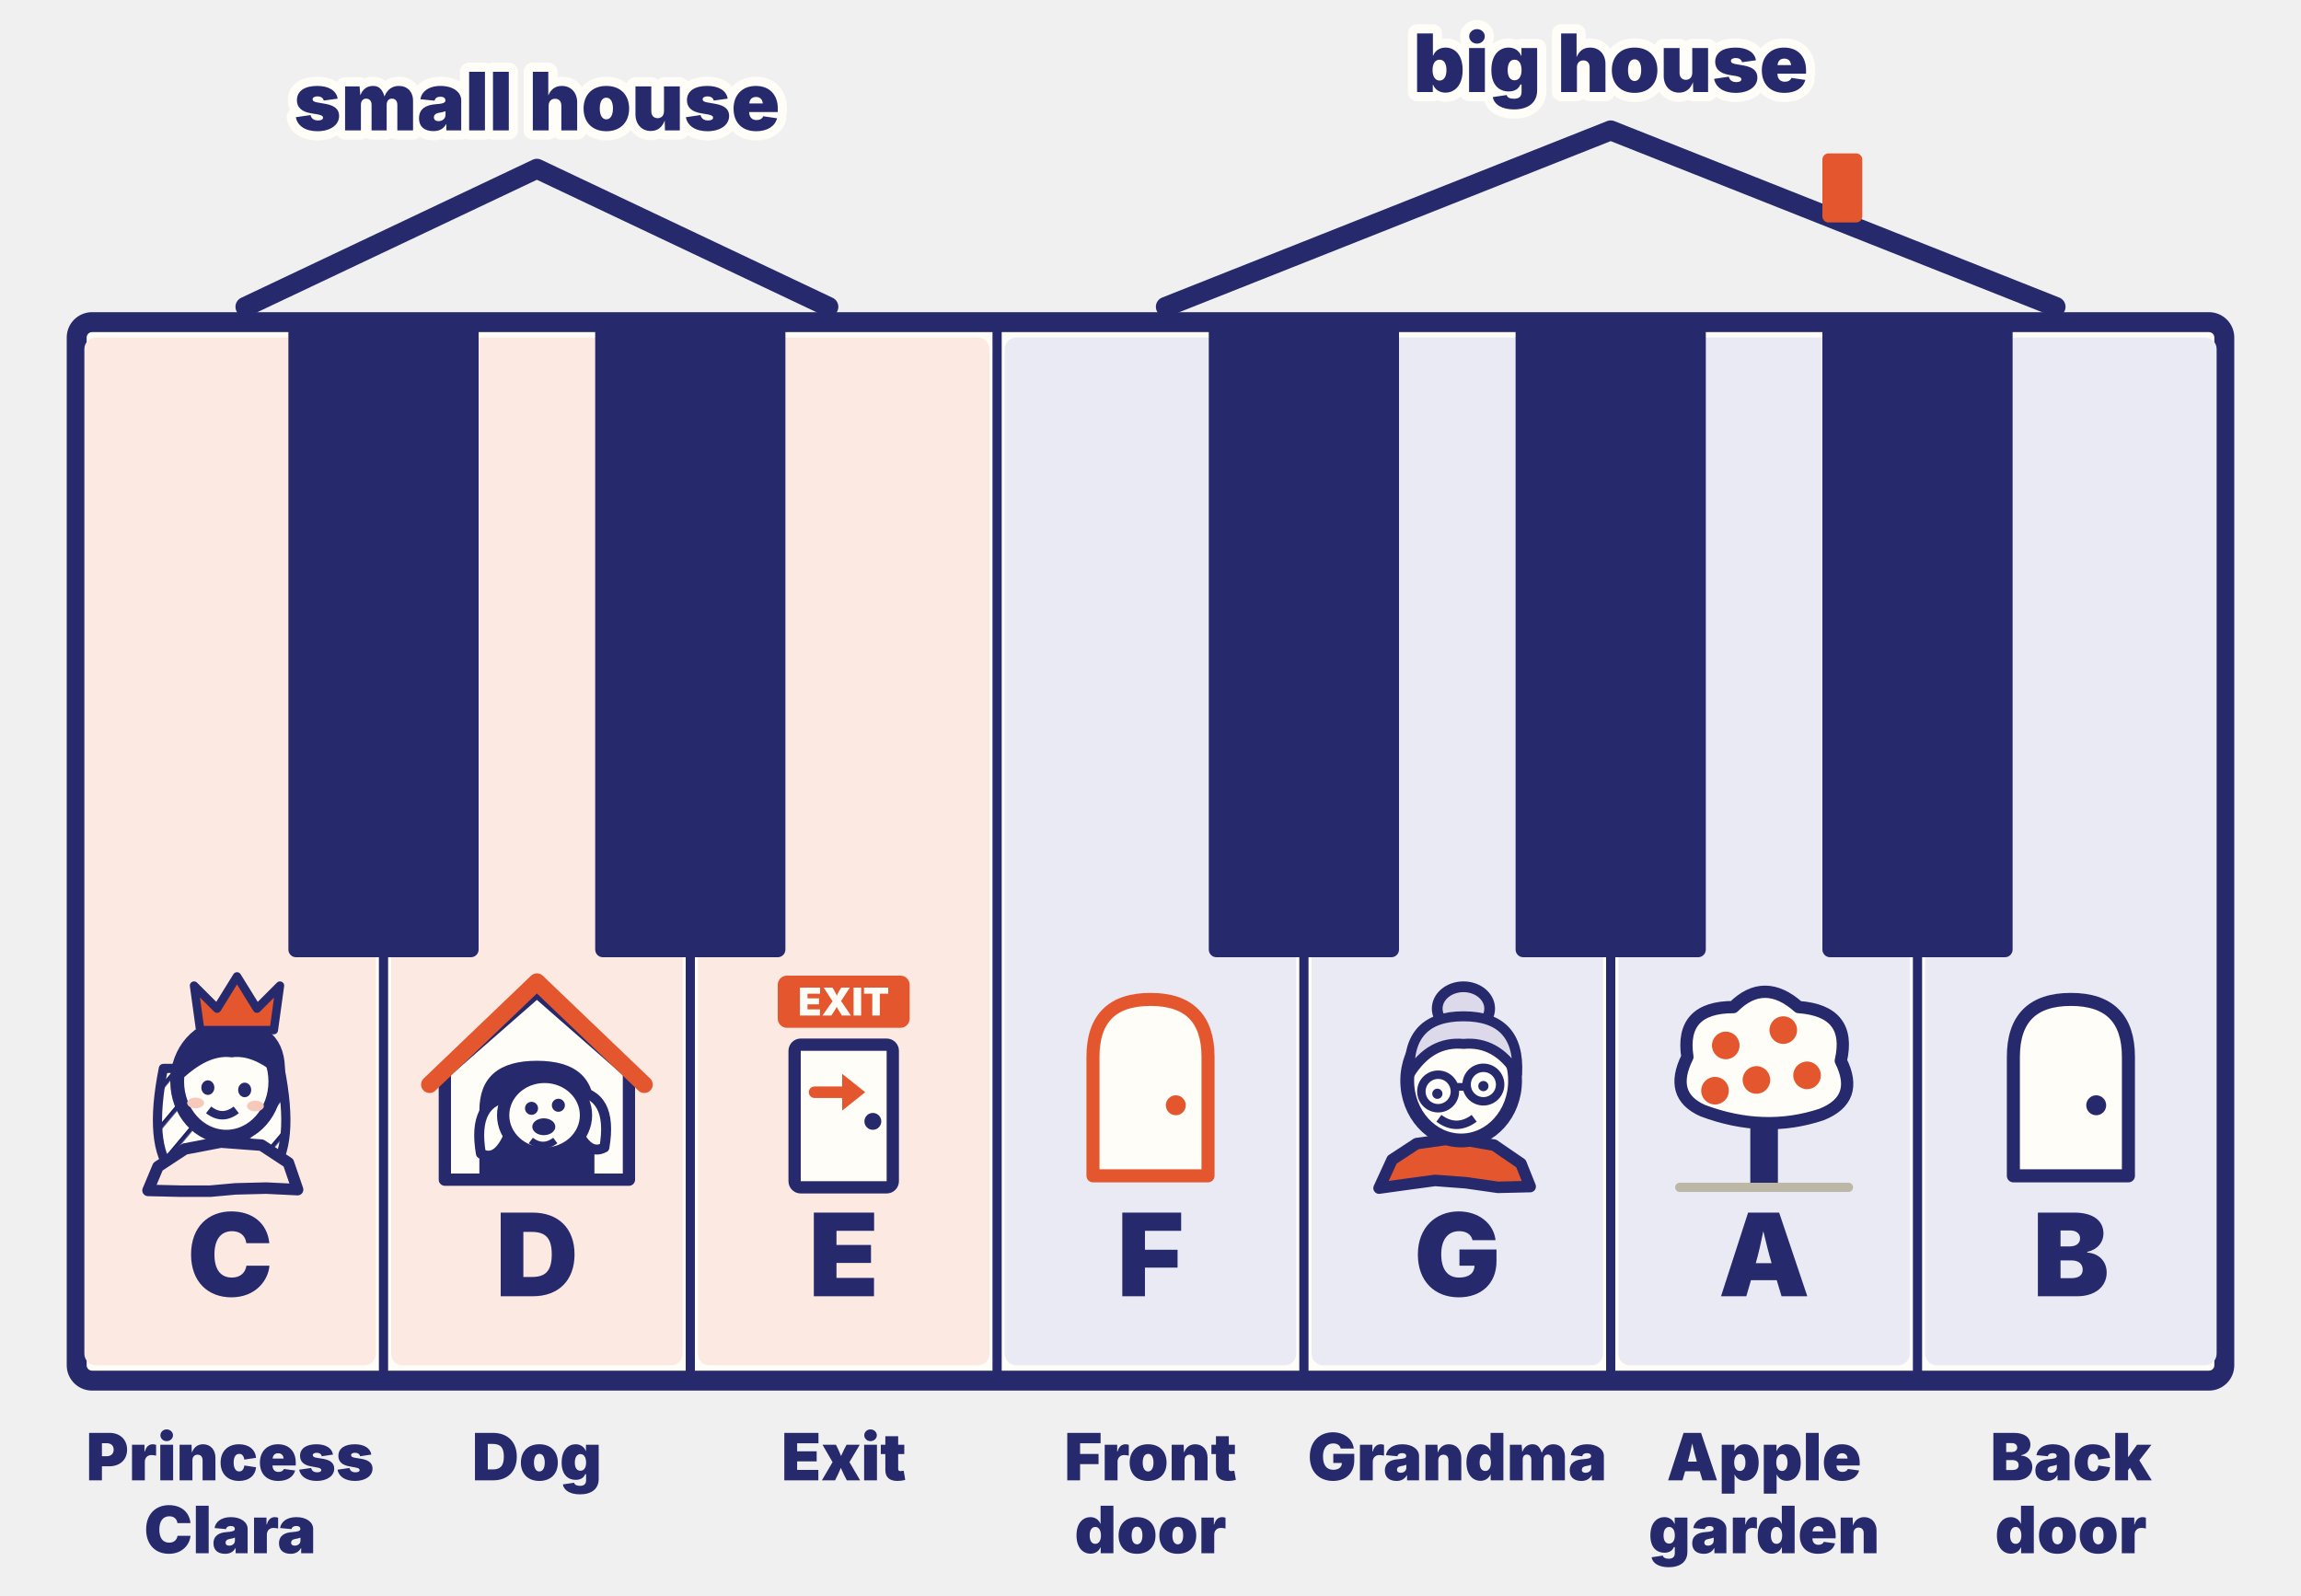
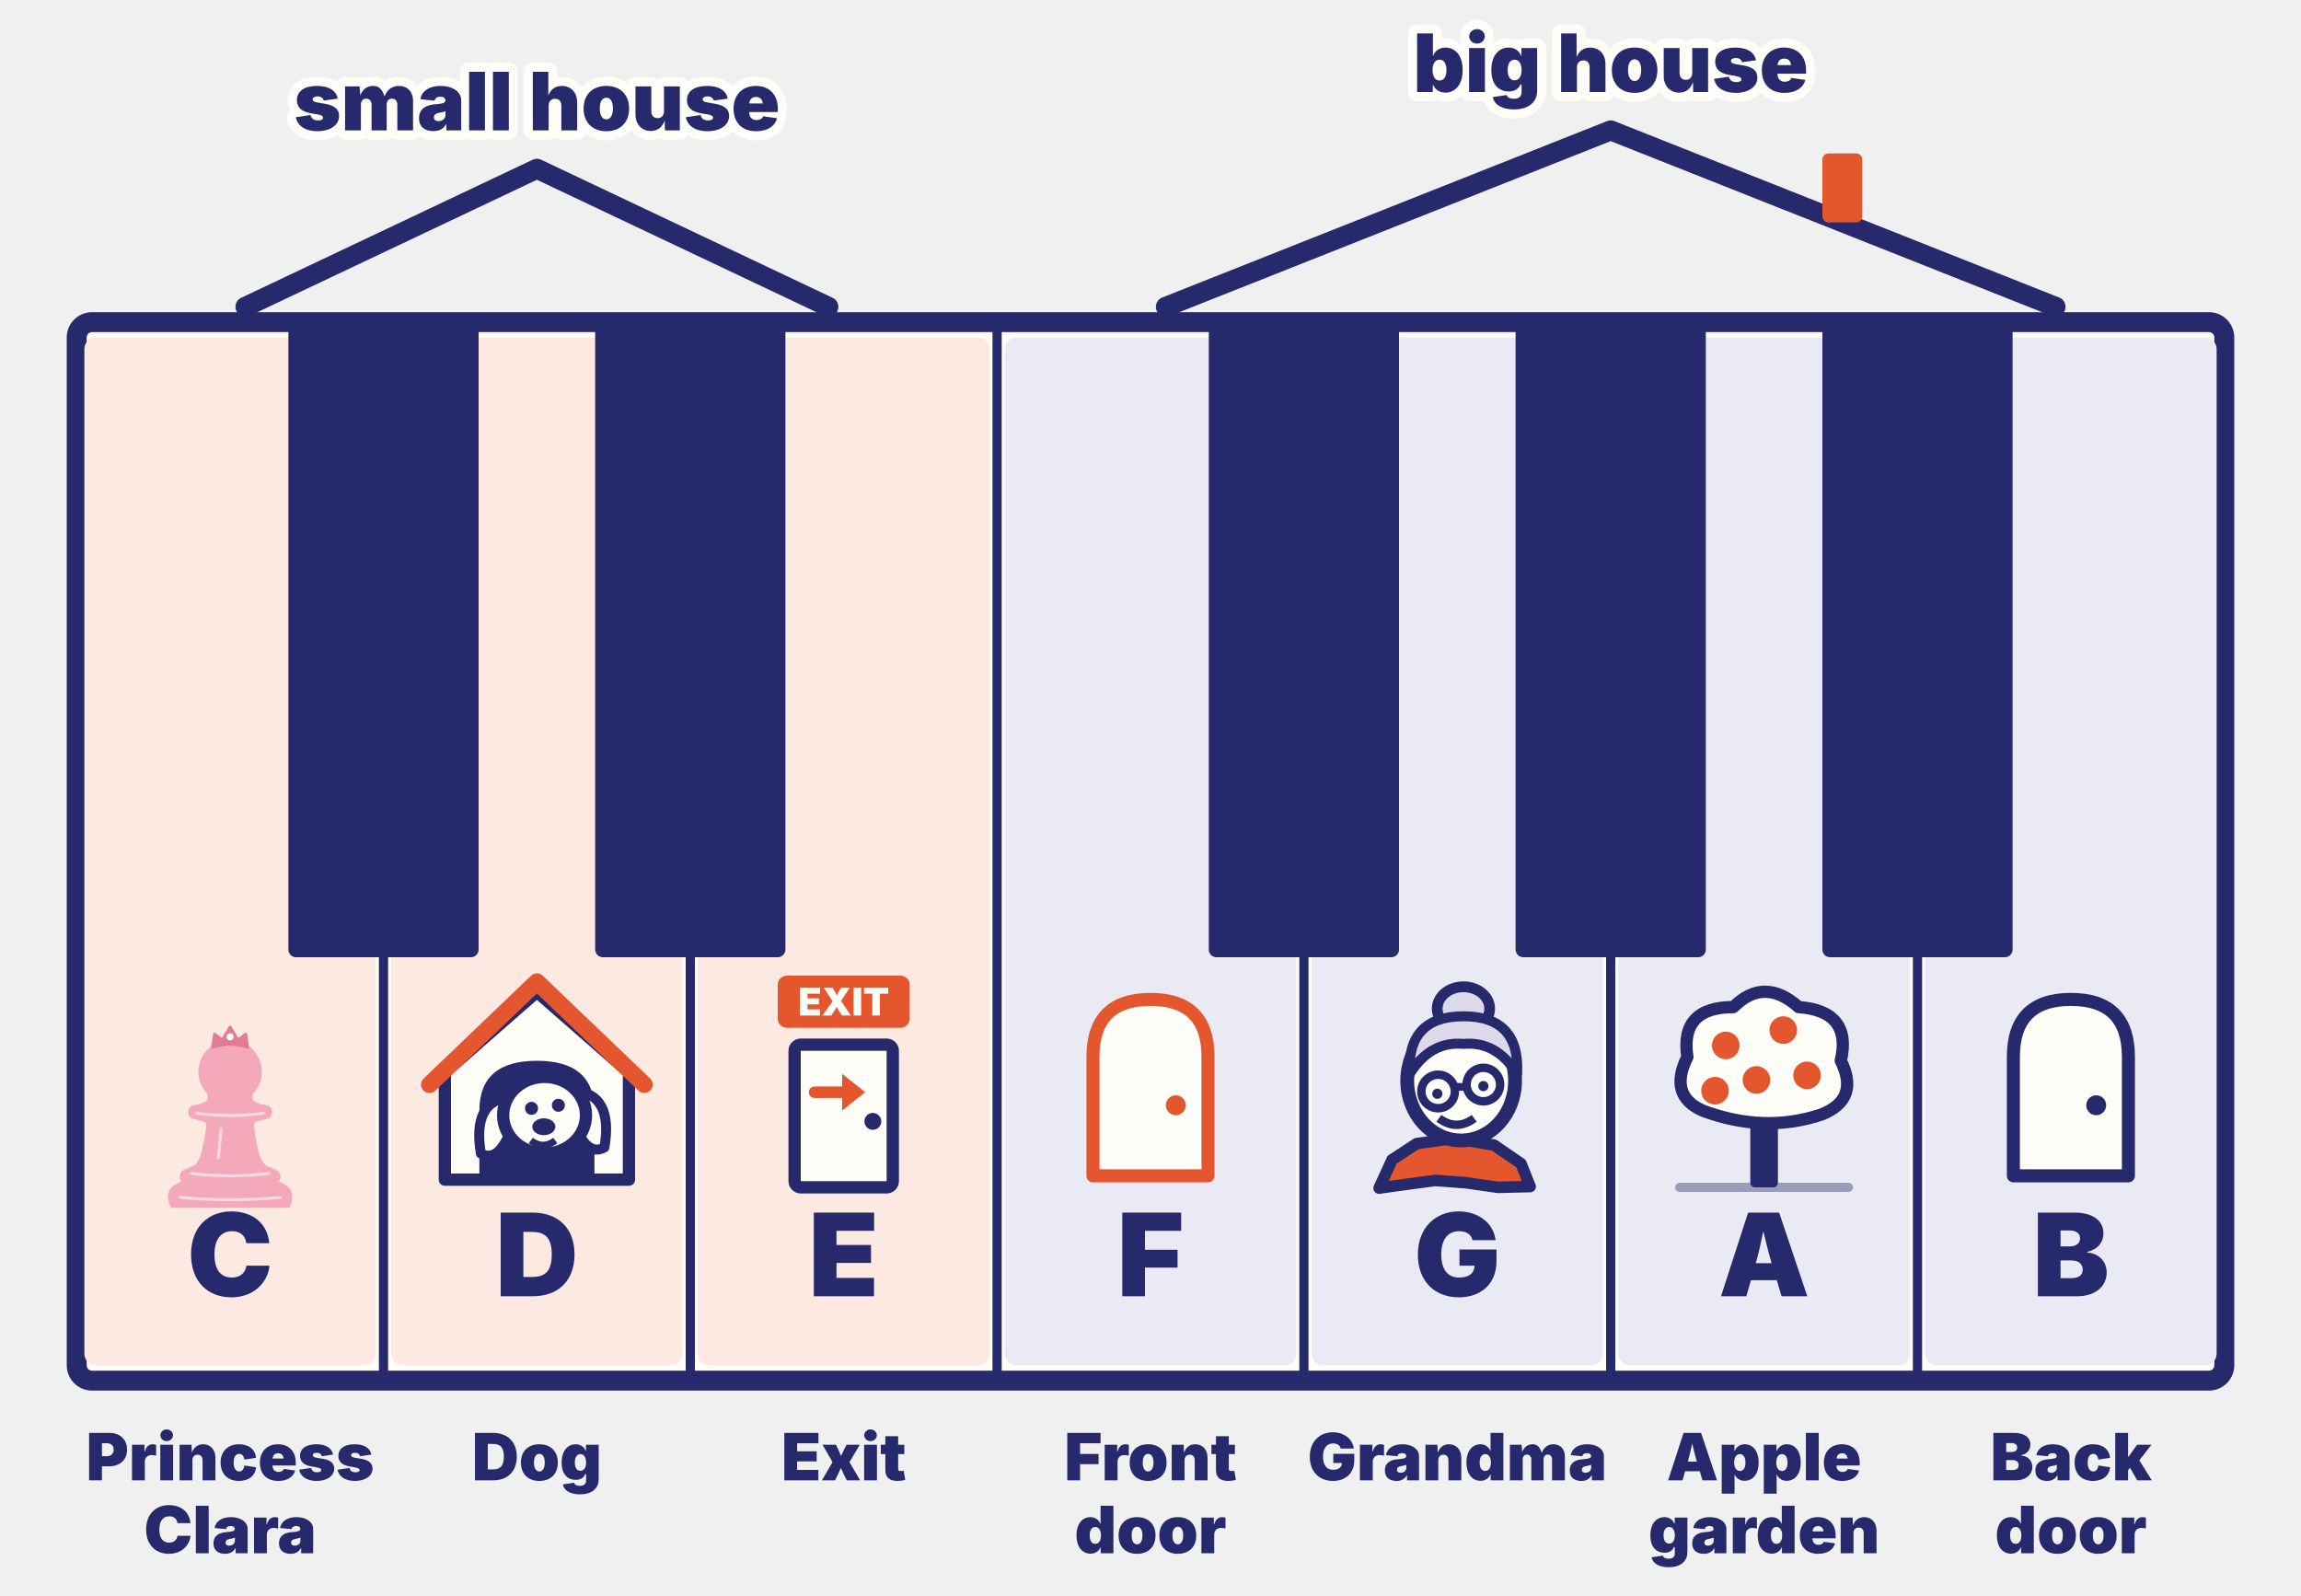
<svg xmlns="http://www.w3.org/2000/svg" viewBox="0 -4 300 208" width="600" height="416">
  <defs>
    <pattern id="penh5" width="3.2" height="3.2" patternUnits="userSpaceOnUse" patternTransform="rotate(40)">
      <rect width="3.2" height="3.2" fill="#fffdf7" />
      <line x1="0" y1="0" x2="0" y2="3.2" stroke="#26296b" stroke-width="1.15" />
    </pattern>
  </defs>
  <rect x="10" y="38" width="280" height="138" rx="2" fill="#fffdf7" stroke="#26296b" stroke-width="2.6" />
  <rect x="11" y="40" width="38" height="134" rx="1.5" fill="#fbe9e2" />
  <rect x="51" y="40" width="38" height="134" rx="1.5" fill="#fbe9e2" />
  <rect x="91" y="40" width="38" height="134" rx="1.5" fill="#fbe9e2" />
  <rect x="131" y="40" width="38" height="134" rx="1.5" fill="#e9eaf4" />
  <rect x="171" y="40" width="38" height="134" rx="1.5" fill="#e9eaf4" />
  <rect x="211" y="40" width="38" height="134" rx="1.5" fill="#e9eaf4" />
  <rect x="251" y="40" width="38" height="134" rx="1.5" fill="#e9eaf4" />
  <line x1="50" y1="38" x2="50" y2="176" fill="none" stroke="#26296b" stroke-width="1.2" stroke-linecap="round" />
  <line x1="90" y1="38" x2="90" y2="176" fill="none" stroke="#26296b" stroke-width="1.2" stroke-linecap="round" />
  <line x1="130" y1="38" x2="130" y2="176" fill="none" stroke="#26296b" stroke-width="1.2" stroke-linecap="round" />
  <line x1="170" y1="38" x2="170" y2="176" fill="none" stroke="#26296b" stroke-width="1.2" stroke-linecap="round" />
  <line x1="210" y1="38" x2="210" y2="176" fill="none" stroke="#26296b" stroke-width="1.2" stroke-linecap="round" />
  <line x1="250" y1="38" x2="250" y2="176" fill="none" stroke="#26296b" stroke-width="1.2" stroke-linecap="round" />
  <rect x="37.6" y="38" width="24.8" height="82.8" rx="1" fill="#26296b" />
  <rect x="77.6" y="38" width="24.8" height="82.8" rx="1" fill="#26296b" />
  <rect x="157.6" y="38" width="24.8" height="82.8" rx="1" fill="#26296b" />
  <rect x="197.6" y="38" width="24.8" height="82.8" rx="1" fill="#26296b" />
  <rect x="237.6" y="38" width="24.8" height="82.8" rx="1" fill="#26296b" />
  <text x="30" y="165" text-anchor="middle" font-size="15" font-weight="900" fill="#26296b" font-family="Inter,sans-serif">C</text>
  <text x="70" y="165" text-anchor="middle" font-size="15" font-weight="900" fill="#26296b" font-family="Inter,sans-serif">D</text>
  <text x="110" y="165" text-anchor="middle" font-size="15" font-weight="900" fill="#26296b" font-family="Inter,sans-serif">E</text>
  <text x="150" y="165" text-anchor="middle" font-size="15" font-weight="900" fill="#26296b" font-family="Inter,sans-serif">F</text>
  <text x="190" y="165" text-anchor="middle" font-size="15" font-weight="900" fill="#26296b" font-family="Inter,sans-serif">G</text>
  <text x="230" y="165" text-anchor="middle" font-size="15" font-weight="900" fill="#26296b" font-family="Inter,sans-serif">A</text>
  <text x="270" y="165" text-anchor="middle" font-size="15" font-weight="900" fill="#26296b" font-family="Inter,sans-serif">B</text>
  <polyline points="32,36 70,18 108,36" fill="none" stroke="#26296b" stroke-width="2.6" stroke-linecap="round" stroke-linejoin="round" />
  <text x="70" y="13" text-anchor="middle" font-size="10.5" font-weight="900" fill="#26296b" font-family="Inter,sans-serif" stroke="#fffdf7" stroke-width="2.4" stroke-linejoin="round" paint-order="stroke">small house</text>
  <polyline points="152,36 210,13 268,36" fill="none" stroke="#26296b" stroke-width="2.6" stroke-linecap="round" stroke-linejoin="round" />
  <rect x="237.6" y="16" width="5.2" height="9" rx="0.8" fill="#e4572e" />
  <text x="210" y="8" text-anchor="middle" font-size="10.5" font-weight="900" fill="#26296b" font-family="Inter,sans-serif" stroke="#fffdf7" stroke-width="2.4" stroke-linejoin="round" paint-order="stroke">big house</text>
-   <g transform="translate(-1.1 -0.5)">
-     <path d="M22.4,135.8 Q20.4,145.8 23.6,149.4 L36.4,149.4 Q39.6,145.8 37.6,135.8 Z" fill="url(#penh5)" stroke="#26296b" stroke-width="1.2" stroke-linejoin="round" />
-   </g>
-   <path d="M19.3 151.2L20.6 148.1L24.1 145.8L28.8 144.9L34.1 145.3L37.6 147.6L38.8 151.1L34.7 150.9L30.7 151L27.4 151.3L23.6 151.3Z" fill="#fbe9e2" stroke="#26296b" stroke-width="1.5" stroke-linejoin="round" />
-   <g transform="translate(-0.5 -0.2)">
-     <ellipse cx="30" cy="137.2" rx="6.4" ry="7.2" fill="#fffdf7" stroke="#26296b" stroke-width="1.8" />
-   </g>
-   <g transform="translate(0.2 -0.1)">
-     <path d="M23.6,136 Q23.4,129.8 30,129.8 Q36.6,129.8 36.4,136 Q33,133 30,133.4 Q27,133 23.6,136 Z" fill="#26296b" stroke="#26296b" stroke-width="1.1" stroke-linejoin="round" />
-   </g>
-   <g transform="translate(0.9 -0.3)">
-     <path d="M25.2,130.6 L24.4,124.8 L27.4,127.8 L30,123.6 L32.6,127.8 L35.6,124.8 L34.8,130.6 Z" fill="#e4572e" stroke="#26296b" stroke-width="1.1" stroke-linejoin="round" />
-   </g>
-   <g transform="translate(-0.5 -0.4)">
-     <ellipse cx="27.6" cy="138.2" rx="0.85" ry="0.95" fill="#26296b" />
-   </g>
-   <g transform="translate(-0.5 -0.1)">
-     <ellipse cx="32.4" cy="138.2" rx="0.85" ry="0.95" fill="#26296b" />
-   </g>
-   <g transform="translate(-0.6 -0.6)">
-     <ellipse cx="26.1" cy="140.4" rx="1.1" ry="0.7" fill="#f6c9bb" />
-   </g>
-   <g transform="translate(-0.6 -0.2)">
-     <ellipse cx="33.9" cy="140.4" rx="1.1" ry="0.7" fill="#f6c9bb" />
-   </g>
-   <g transform="translate(-1 -0.5)">
-     <path d="M28.2,141.2 Q30,142.6 31.8,141.2" fill="none" stroke="#26296b" stroke-width="1.1" stroke-linejoin="round" />
+   <g transform="translate(30 153.3) scale(0.4222)">
+     <g fill="#f4a9bb" stroke="#f4a9bb" stroke-width="0.8" stroke-linejoin="round">
+       <path d="M-18 0 L18 0 C18.08 -0.23 18.37 -0.87 18.5 -1.4 C18.63 -1.93 18.88 -2.53 18.8 -3.2 C18.72 -3.87 18.47 -4.8 18 -5.4 C17.53 -6 16.57 -6.43 16 -6.8 C15.43 -7.17 14.73 -7.23 14.6 -7.6 C14.47 -7.97 15.2 -8.5 15.2 -9 C15.2 -9.5 15.03 -10.17 14.6 -10.6 C14.17 -11.03 13.27 -11.27 12.6 -11.6 C11.93 -11.93 11.2 -12.03 10.6 -12.6 C10 -13.17 9.45 -13.93 9 -15 C8.55 -16.07 8.2 -17.67 7.9 -19 C7.6 -20.33 7.32 -21.83 7.2 -23 C7.08 -24.17 6.8 -25.33 7.2 -26 C7.6 -26.67 8.8 -26.7 9.6 -27 C10.4 -27.3 11.52 -27.43 12 -27.8 C12.48 -28.17 12.52 -28.73 12.5 -29.2 C12.48 -29.67 12.52 -30.23 11.9 -30.6 C11.28 -30.97 9.65 -31.07 8.8 -31.4 C7.95 -31.73 7.17 -32.1 6.8 -32.6 C6.43 -33.1 6.63 -34.1 6.6 -34.4 L-6.6 -34.4 C-6.63 -34.1 -6.43 -33.1 -6.8 -32.6 C-7.17 -32.1 -7.95 -31.73 -8.8 -31.4 C-9.65 -31.07 -11.28 -30.97 -11.9 -30.6 C-12.52 -30.23 -12.48 -29.67 -12.5 -29.2 C-12.52 -28.73 -12.48 -28.17 -12 -27.8 C-11.52 -27.43 -10.4 -27.3 -9.6 -27 C-8.8 -26.7 -7.6 -26.67 -7.2 -26 C-6.8 -25.33 -7.08 -24.17 -7.2 -23 C-7.32 -21.83 -7.6 -20.33 -7.9 -19 C-8.2 -17.67 -8.55 -16.07 -9 -15 C-9.45 -13.93 -10 -13.17 -10.6 -12.6 C-11.2 -12.03 -11.93 -11.93 -12.6 -11.6 C-13.27 -11.27 -14.17 -11.03 -14.6 -10.6 C-15.03 -10.17 -15.2 -9.5 -15.2 -9 C-15.2 -8.5 -14.47 -7.97 -14.6 -7.6 C-14.73 -7.23 -15.43 -7.17 -16 -6.8 C-16.57 -6.43 -17.53 -6 -18 -5.4 C-18.47 -4.8 -18.72 -3.87 -18.8 -3.2 C-18.88 -2.53 -18.63 -1.93 -18.5 -1.4 C-18.37 -0.87 -18.08 -0.23 -18 0 Z" />
+       <circle cx="0" cy="-41.6" r="9.4" />
+     </g>
+     <g fill="none" stroke="#fff" stroke-opacity="0.55" stroke-width="0.9" stroke-linecap="round">
+       <path d="M-15.42 -2.8 Q0 -1.4 15.42 -2.8" />
+       <path d="M-11.97 -10.2 Q0 -8.8 11.97 -10.2" />
+       <path d="M-10.25 -28.8 Q0 -27.4 10.25 -28.8" />
+       <path d="M-3.6 -15 L-2.8 -24" />
+     </g>
+     <path d="M-5.4 -49.2 L-4.8 -53.2 L-2.4 -51.4 L0 -55.4 L2.4 -51.4 L4.8 -53.2 L5.4 -49.2 Q0 -51 -5.4 -49.2 Z" fill="#e07c96" stroke="#e07c96" stroke-width="0.9" stroke-linejoin="round" />
+     <circle cx="0" cy="-52.4" r="1.1" fill="#fff" />
  </g>
  <text x="30" y="189" text-anchor="middle" font-size="8.5" font-weight="900" fill="#26296b" font-family="Inter,sans-serif">Princess</text>
  <text x="30" y="198.5" text-anchor="middle" font-size="8.5" font-weight="900" fill="#26296b" font-family="Inter,sans-serif">Clara</text>
  <path d="M58,149.8 L58,135.8 L70,125.3 L82,135.8 L82,149.8 Z" fill="#fffdf7" stroke="#26296b" stroke-width="1.6" stroke-linejoin="round" />
  <polyline points="56,137.4 70,124 84,137.4" fill="none" stroke="#e4572e" stroke-width="2.2" stroke-linecap="round" stroke-linejoin="round" />
  <path d="M62.5,149.8 L62.5,140.8 Q62.5,134.3 70,134.3 Q77.5,134.3 77.5,140.8 L77.5,149.8 Z" fill="#26296b" stroke-linejoin="round" />
  <g transform="translate(0.9 0.2)">
    <path d="M65.8,138.8 Q60.6,139.2 61.8,146.2 Q64,147.4 65.6,143.4 Z" fill="#fffdf7" stroke="#26296b" stroke-width="1.3" stroke-linejoin="round" />
  </g>
  <g transform="translate(0.6 -0.6)">
    <path d="M74.2,138.8 Q79.4,139.2 78.2,146.2 Q76,147.4 74.4,143.4 Z" fill="#fffdf7" stroke="#26296b" stroke-width="1.3" stroke-linejoin="round" />
  </g>
  <g transform="translate(1 -1)">
    <ellipse cx="70" cy="142.4" rx="5.4" ry="5" fill="#fffdf7" stroke="#26296b" stroke-width="1.6" />
  </g>
  <g transform="translate(1.3 -0.7)">
    <ellipse cx="68" cy="141.2" rx="0.85" ry="0.85" fill="#26296b" />
  </g>
  <g transform="translate(0.8 -1.1)">
    <ellipse cx="72" cy="141.2" rx="0.85" ry="0.85" fill="#26296b" />
  </g>
  <g transform="translate(0.9 -0.9)">
    <ellipse cx="70" cy="143.8" rx="1.5" ry="1.1" fill="#26296b" />
  </g>
  <g transform="translate(0.8 -0.7)">
    <path d="M68.4,145.4 Q70,146.6 71.6,145.4" fill="none" stroke="#26296b" stroke-width="0.9" stroke-linejoin="round" />
  </g>
  <text x="70" y="189" text-anchor="middle" font-size="8.5" font-weight="900" fill="#26296b" font-family="Inter,sans-serif">Dog</text>
  <rect x="101.4" y="123.2" width="17.2" height="6.8" rx="1.2" fill="#e4572e" />
  <text x="110" y="128.4" text-anchor="middle" font-size="5" font-weight="900" fill="#fffdf7" font-family="Inter,sans-serif">EXIT</text>
  <rect x="103.6" y="132.2" width="12.8" height="18.6" rx="0.8" fill="#fffdf7" stroke="#26296b" stroke-width="1.6" />
  <ellipse cx="113.8" cy="142.2" rx="1.1" ry="1.1" fill="#26296b" />
  <line x1="106.2" y1="138.4" x2="110.6" y2="138.4" fill="none" stroke="#e4572e" stroke-width="1.5" stroke-linecap="round" />
  <path d="M109.8,136 L112.8,138.4 L109.8,140.8 Z" fill="#e4572e" stroke-linejoin="round" />
  <text x="110" y="189" text-anchor="middle" font-size="8.5" font-weight="900" fill="#26296b" font-family="Inter,sans-serif">Exit</text>
  <path d="M142.5,149.3 L142.5,133.8 Q142.5,126.3 150,126.3 Q157.5,126.3 157.5,133.8 L157.5,149.3 Z" fill="#fffdf7" stroke="#e4572e" stroke-width="1.7" stroke-linejoin="round" />
  <ellipse cx="153.3" cy="140.1" rx="1.3" ry="1.3" fill="#e4572e" />
  <text x="150" y="189" text-anchor="middle" font-size="8.5" font-weight="900" fill="#26296b" font-family="Inter,sans-serif">Front</text>
  <text x="150" y="198.5" text-anchor="middle" font-size="8.5" font-weight="900" fill="#26296b" font-family="Inter,sans-serif">door</text>
  <path d="M179.8 150.9L181.5 147.2L184.7 145.1L189.6 144.4L194.8 145.3L198.3 147.7L199.5 150.7L195.3 150.8L191.1 150.2L187.1 149.9L183.4 150.4Z" fill="#e4572e" stroke="#26296b" stroke-width="1.5" stroke-linejoin="round" />
  <g transform="translate(0.8 -0.2)">
    <ellipse cx="190" cy="127.7" rx="3.42" ry="2.85" fill="#dcd9ea" stroke="#26296b" stroke-width="1.4" />
  </g>
  <g transform="translate(0.5 0)">
    <ellipse cx="190" cy="136.9" rx="7.03" ry="7.79" fill="#fffdf7" stroke="#26296b" stroke-width="1.8" />
  </g>
  <g transform="translate(0.8 -0.4)">
    <path d="M183,136.4 Q182.6,128.9 190,128.9 Q197.4,128.9 197,136.4 Q194.3,132.1 190,132.5 Q185.7,132.1 183,136.4 Z" fill="#dcd9ea" stroke="#26296b" stroke-width="1.3" stroke-linejoin="round" />
  </g>
  <g transform="translate(0.3 0.5)">
    <ellipse cx="187.2" cy="137.8" rx="2.185" ry="2.185" fill="none" stroke="#26296b" stroke-width="1.1" />
  </g>
  <g transform="translate(0.5 -0.4)">
    <ellipse cx="192.9" cy="137.8" rx="2.185" ry="2.185" fill="none" stroke="#26296b" stroke-width="1.1" />
  </g>
  <g transform="translate(0.4 0.1)">
    <line x1="189.3" y1="137.6" x2="190.7" y2="137.6" fill="none" stroke="#26296b" stroke-width="1" stroke-linecap="round" />
  </g>
  <g transform="translate(0.2 0.6)">
    <ellipse cx="187.2" cy="138" rx="0.665" ry="0.665" fill="#26296b" />
  </g>
  <g transform="translate(0.5 -0.4)">
    <ellipse cx="192.9" cy="138" rx="0.665" ry="0.665" fill="#26296b" />
  </g>
  <g transform="translate(-0.1 0.2)">
    <path d="M187.7,141.6 Q190,143.3 192.3,141.6" fill="none" stroke="#26296b" stroke-width="1.1" stroke-linejoin="round" />
  </g>
  <text x="190" y="189" text-anchor="middle" font-size="8.5" font-weight="900" fill="#26296b" font-family="Inter,sans-serif">Grandma</text>
  <rect x="228.2" y="138.8" width="3.6" height="12" rx="0.6" fill="#26296b" />
  <path d="M222,140.8 Q217.5,138.8 220,133.8 Q219,127.3 226,127.3 Q230,123.3 234.5,127.3 Q241.5,127.8 240,134.3 Q242.5,139.3 237.5,141.3 Q230,143.8 222,140.8 Z" fill="#fffdf7" stroke="#26296b" stroke-width="1.6" stroke-linejoin="round" />
  <ellipse cx="225" cy="132.3" rx="1.8" ry="1.8" fill="#e4572e" />
  <ellipse cx="232.5" cy="130.3" rx="1.8" ry="1.8" fill="#e4572e" />
  <ellipse cx="229" cy="136.8" rx="1.8" ry="1.8" fill="#e4572e" />
  <ellipse cx="235.6" cy="136.2" rx="1.8" ry="1.8" fill="#e4572e" />
  <ellipse cx="223.6" cy="138.2" rx="1.8" ry="1.8" fill="#e4572e" />
-   <line x1="219" y1="150.8" x2="241" y2="150.8" fill="none" stroke="#bdb7a6" stroke-width="1.2" stroke-linecap="round" />
+   <line x1="219" y1="150.8" x2="241" y2="150.8" fill="none" stroke="rgba(38,41,107,0.4)" stroke-width="1.2" stroke-linecap="round" />
  <text x="230" y="189" text-anchor="middle" font-size="8.5" font-weight="900" fill="#26296b" font-family="Inter,sans-serif">Apple</text>
  <text x="230" y="198.5" text-anchor="middle" font-size="8.5" font-weight="900" fill="#26296b" font-family="Inter,sans-serif">garden</text>
  <path d="M262.5,149.3 L262.5,133.8 Q262.5,126.3 270,126.3 Q277.5,126.3 277.5,133.8 L277.5,149.3 Z" fill="#fffdf7" stroke="#26296b" stroke-width="1.7" stroke-linejoin="round" />
  <ellipse cx="273.3" cy="140.1" rx="1.3" ry="1.3" fill="#26296b" />
  <text x="270" y="189" text-anchor="middle" font-size="8.5" font-weight="900" fill="#26296b" font-family="Inter,sans-serif">Back</text>
  <text x="270" y="198.5" text-anchor="middle" font-size="8.5" font-weight="900" fill="#26296b" font-family="Inter,sans-serif">door</text>
</svg>
